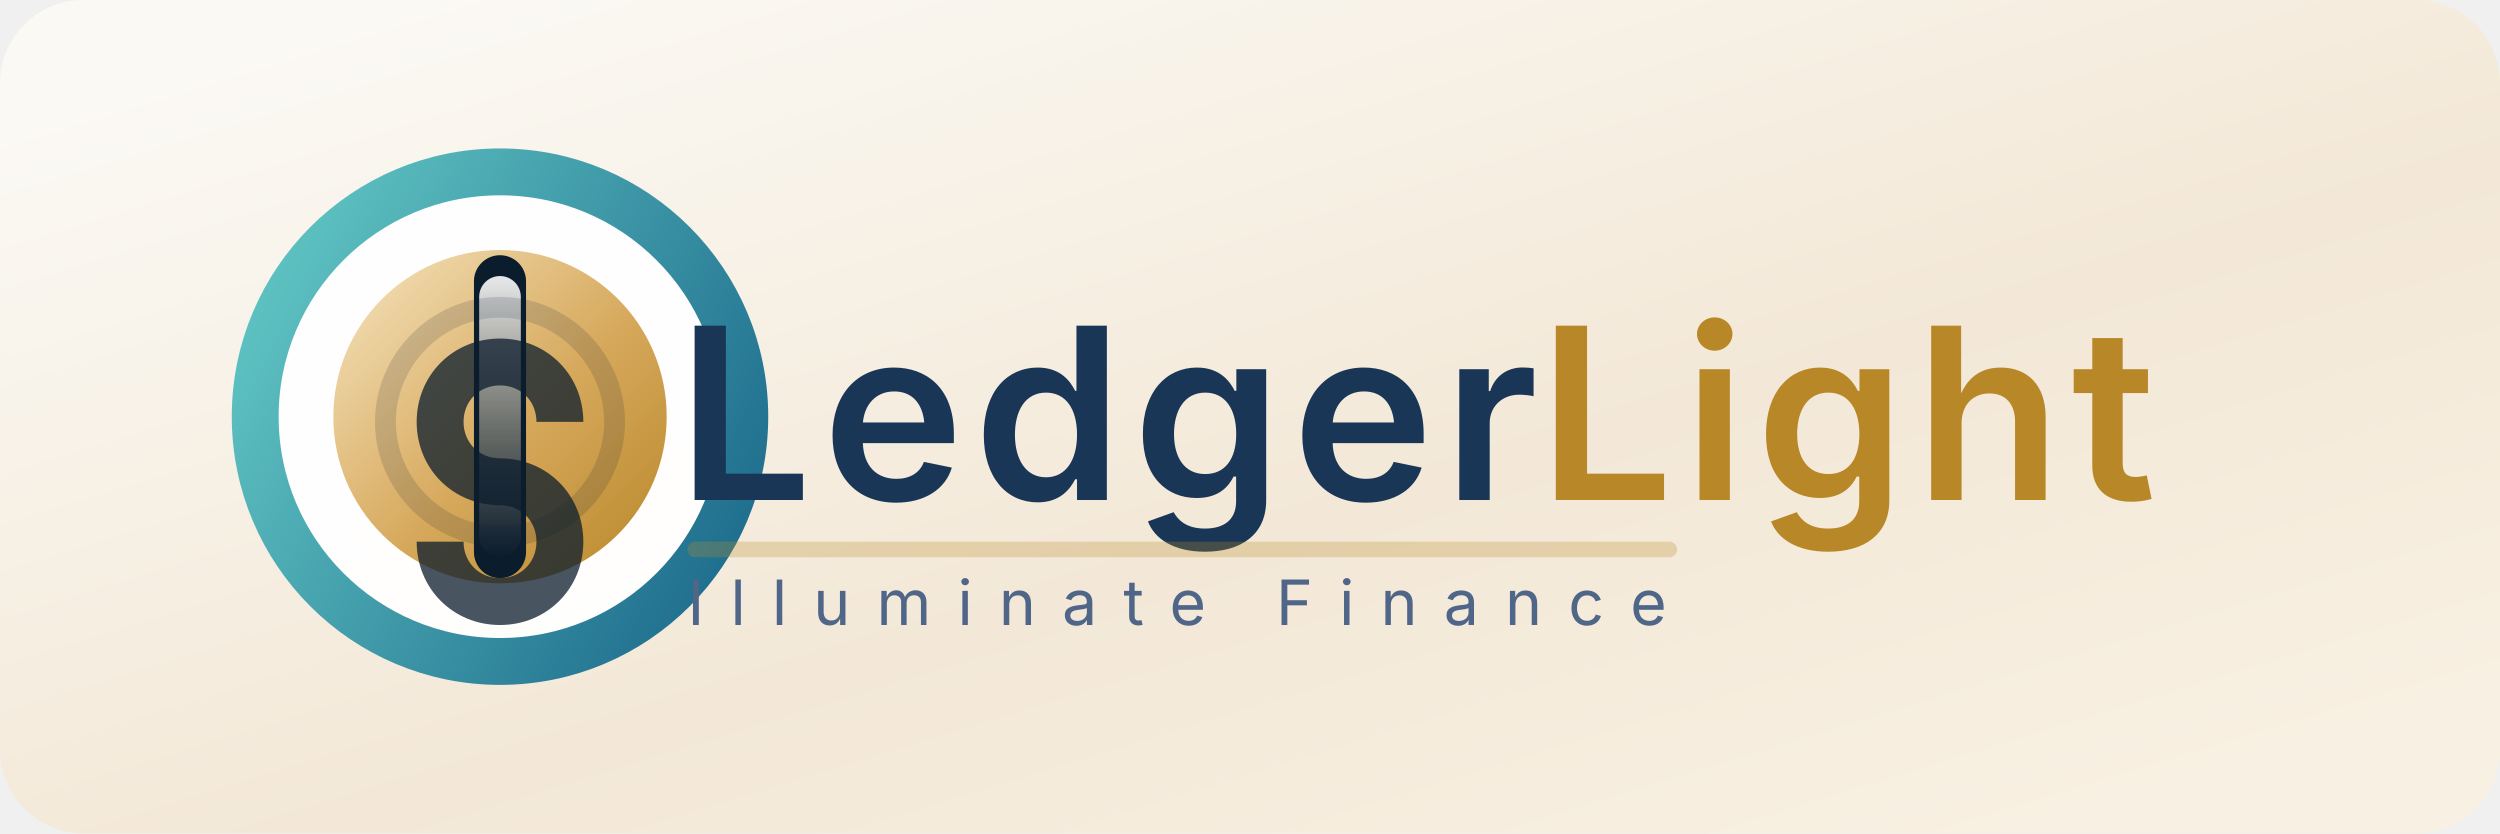
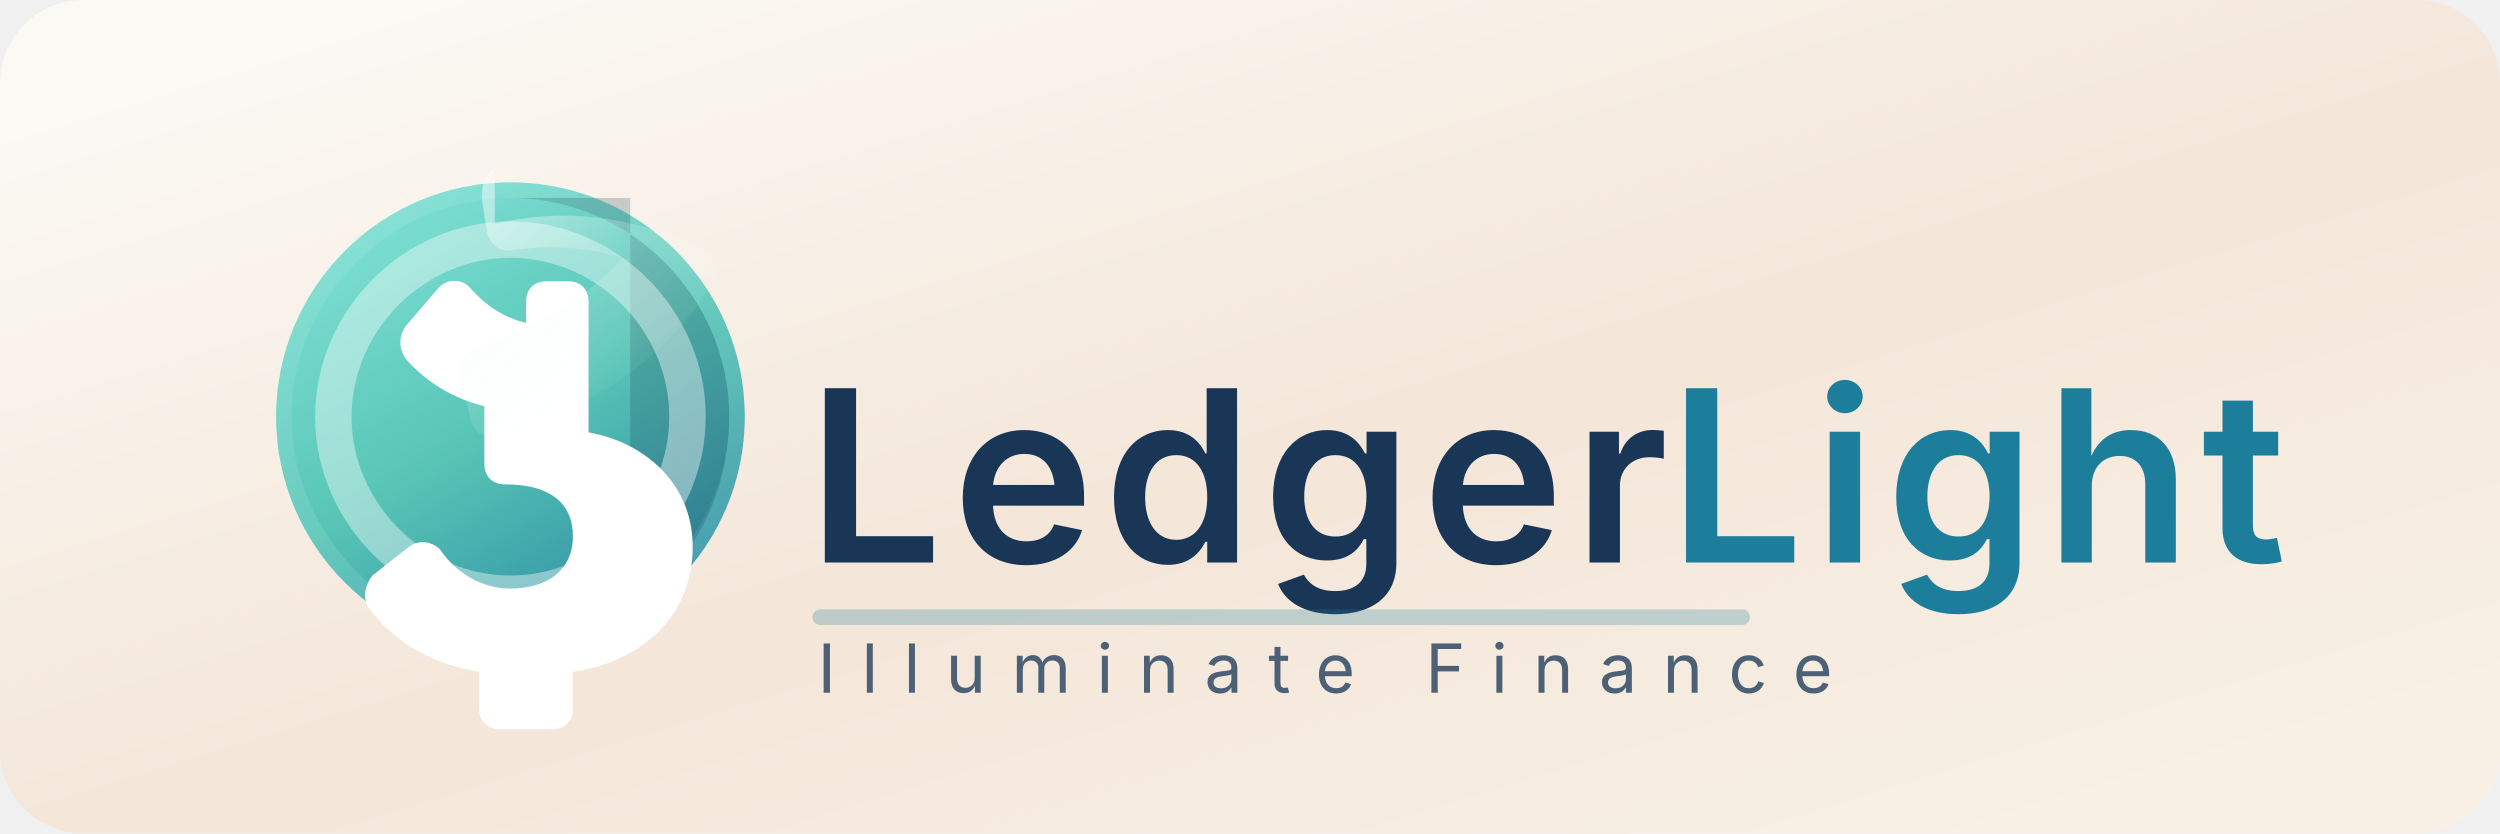
<svg xmlns="http://www.w3.org/2000/svg" width="960" height="320" viewBox="0 0 960 320" role="img" aria-labelledby="title">
  <defs>
-     <linearGradient id="bgLight" x1="10%" y1="6%" x2="90%" y2="92%">
+     <linearGradient id="logoBgLight" x1="10%" y1="6%" x2="90%" y2="92%">
      <stop offset="0%" stop-color="#FBF9F4" />
-       <stop offset="60%" stop-color="#F3E8D7" />
-       <stop offset="100%" stop-color="#F8F0E2" />
+       <stop offset="55%" stop-color="#F4E6D9" />
+       <stop offset="100%" stop-color="#F8F0E5" />
    </linearGradient>
-     <linearGradient id="tealRingLight" x1="0%" y1="24%" x2="100%" y2="76%">
-       <stop offset="0%" stop-color="#5EC2C1" />
-       <stop offset="100%" stop-color="#1F6E8E" />
+     <linearGradient id="logoCoinLight" x1="20%" y1="0%" x2="80%" y2="100%">
+       <stop offset="0%" stop-color="#7FE0D4" />
+       <stop offset="50%" stop-color="#57C5B6" />
+       <stop offset="100%" stop-color="#2D8AA2" />
    </linearGradient>
-     <linearGradient id="goldCoinLight" x1="0%" y1="0%" x2="100%" y2="100%">
-       <stop offset="0%" stop-color="#F7E6C2" />
-       <stop offset="55%" stop-color="#D6A85B" />
-       <stop offset="100%" stop-color="#B88728" />
+     <linearGradient id="logoGlowLight" x1="30%" y1="0%" x2="90%" y2="80%">
+       <stop offset="0%" stop-color="#FFFFFF" stop-opacity="0.85" />
+       <stop offset="40%" stop-color="#F1FBF8" stop-opacity="0.35" />
+       <stop offset="100%" stop-color="#F1FBF8" stop-opacity="0" />
    </linearGradient>
-     <linearGradient id="beamLight" x1="0%" y1="0%" x2="0%" y2="100%">
-       <stop offset="0%" stop-color="#FFFFFF" stop-opacity="0.9" />
-       <stop offset="60%" stop-color="#F7E6C2" stop-opacity="0.35" />
-       <stop offset="100%" stop-color="#F7E6C2" stop-opacity="0" />
-     </linearGradient>
-     <radialGradient id="glowLight" cx="46%" cy="32%" r="62%">
-       <stop offset="0%" stop-color="#FCEFD0" stop-opacity="0.7" />
-       <stop offset="100%" stop-color="#FCEFD0" stop-opacity="0" />
-     </radialGradient>
  </defs>
-   <rect width="960" height="320" rx="32" fill="url(#bgLight)" />
-   <g transform="translate(96 60)">
-     <circle cx="96" cy="100" r="96" fill="url(#glowLight)" opacity="0.5" />
-     <circle cx="96" cy="100" r="94" fill="#FFFFFF" opacity="0.95" />
-     <circle cx="96" cy="100" r="94" fill="none" stroke="url(#tealRingLight)" stroke-width="18" />
-     <circle cx="96" cy="100" r="64" fill="url(#goldCoinLight)" />
-     <rect x="86" y="38" width="20" height="124" rx="10" fill="#0B1C2C" />
-     <rect x="88" y="46" width="16" height="108" rx="8" fill="url(#beamLight)" />
-     <path d="M96 58c24 0 44 20 44 44s-20 44-44 44-44-20-44-44 20-44 44-44z" fill="none" stroke="#0B1C2C" stroke-width="8" opacity="0.15" />
-     <path d="M96 70c18 0 32 14 32 32h-18c0-8-6-14-14-14s-14 6-14 14 6 14 14 14c18 0 32 14 32 32s-14 32-32 32-32-14-32-32h18c0 8 6 14 14 14s14-6 14-14-6-14-14-14c-18 0-32-14-32-32s14-32 32-32z" fill="#0B1C2C" opacity="0.75" />
+   <rect width="960" height="320" rx="32" fill="url(#logoBgLight)" />
+   <g transform="translate(110 70)">
+     <circle cx="86" cy="90" r="90" fill="#FFFFFF" opacity="0.95" />
+     <circle cx="86" cy="90" r="90" fill="url(#logoCoinLight)" opacity="0.9" />
+     <path d="M86 6c46 0 84 38 84 84s-38 84-84 84S2 136 2 90 40 6 86 6z" fill="url(#logoCoinLight)" />
+     <path d="M86 6c46 0 84 38 84 84 0 30-14 57-38 72V6z" fill="#1B3A53" opacity="0.22" />
+     <path d="M86 22c37 0 68 31 68 68s-31 68-68 68-68-31-68-68 31-68 68-68z" fill="none" stroke="rgba(255,255,255,0.4)" stroke-width="14" />
+     <path d="M98 38h10c5 0 8 3 8 8v50c22 4 40 20 40 44 0 26-19 44-46 48v14c0 5-3 8-8 8h-20c-5 0-8-3-8-8v-14c-18-3-32-11-42-24-3-4-2-9 1-13l14-11c4-3 9-2 12 1 6 9 16 15 27 15 14 0 24-7 24-20s-9-20-26-20c-5 0-8-3-8-8v-22c-12-3-22-9-30-18-3-4-3-9 0-13l12-14c3-4 9-4 12-1 7 8 14 12 22 14V46c0-5 3-8 8-8z" fill="#FFFFFF" />
+     <path d="M80 16c25-6 52-4 80 10 5 2 6 8 4 12-17 28-44 48-82 60-5 1-9-1-11-6l-4-17c-1-5 1-10 6-12 24-8 43-19 56-34-13-4-27-5-42-3-5 1-9-2-10-7l-2-13c0-6 2-10 5-11z" fill="url(#logoGlowLight)" opacity="0.55" />
  </g>
-   <g transform="translate(260 118)">
-     <text x="0" y="74" font-family="'Inter','Poppins','Segoe UI',sans-serif" font-size="92" font-weight="600" letter-spacing="0.04em" fill="#1A3656">Ledger<tspan fill="#B88728">Light</tspan>
+   <g transform="translate(310 128)">
+     <text x="0" y="88" font-family="'Inter','SF Pro Display','Poppins',sans-serif" font-size="92" font-weight="600" letter-spacing="0.04em" fill="#1A3656">Ledger<tspan fill="#1D7E9B">Light</tspan>
    </text>
-     <rect x="4" y="90" width="380" height="6" rx="3" fill="rgba(182,141,45,0.28)" />
-     <text x="4" y="122" font-family="'Inter','Poppins','Segoe UI',sans-serif" font-size="24" letter-spacing="0.42em" fill="#506688" style="text-transform:uppercase;">Illuminate Finance</text>
+     <rect x="2" y="106" width="360" height="6" rx="3" fill="rgba(29,126,155,0.25)" />
+     <text x="4" y="138" font-family="'Inter','SF Pro Display','Poppins',sans-serif" font-size="26" letter-spacing="0.38em" fill="#4C6076" style="text-transform:uppercase;">Illuminate Finance</text>
  </g>
</svg>
